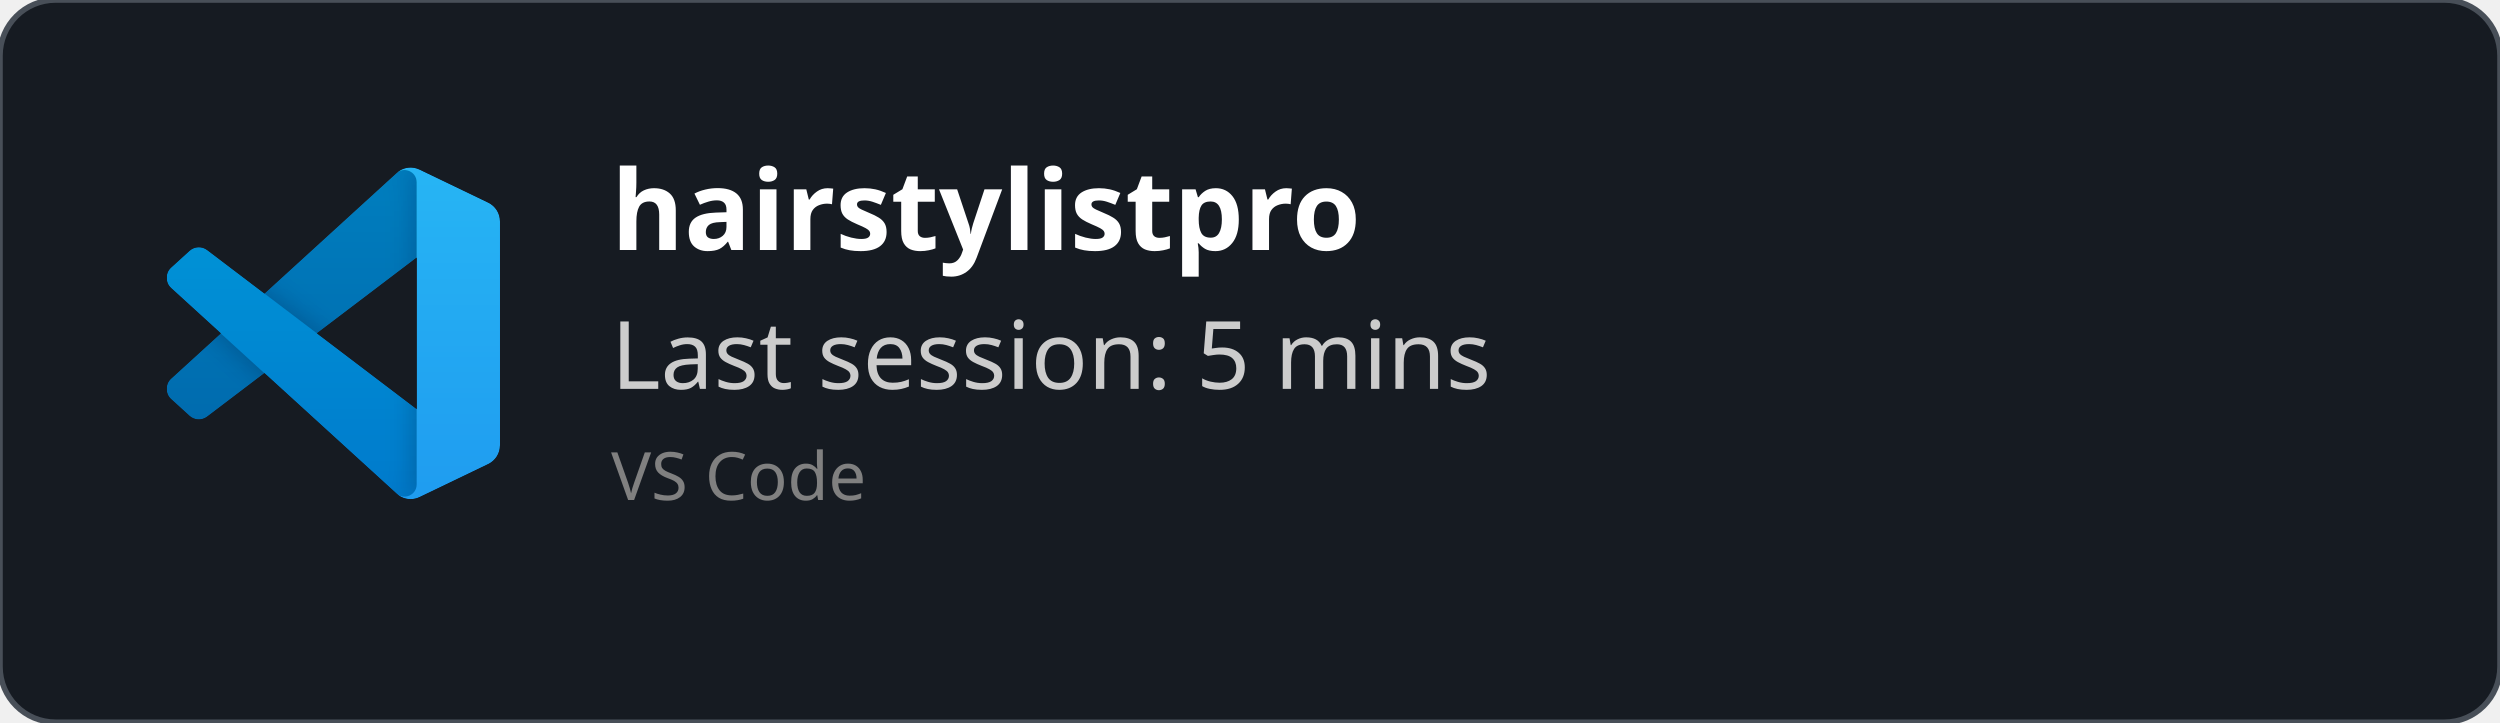
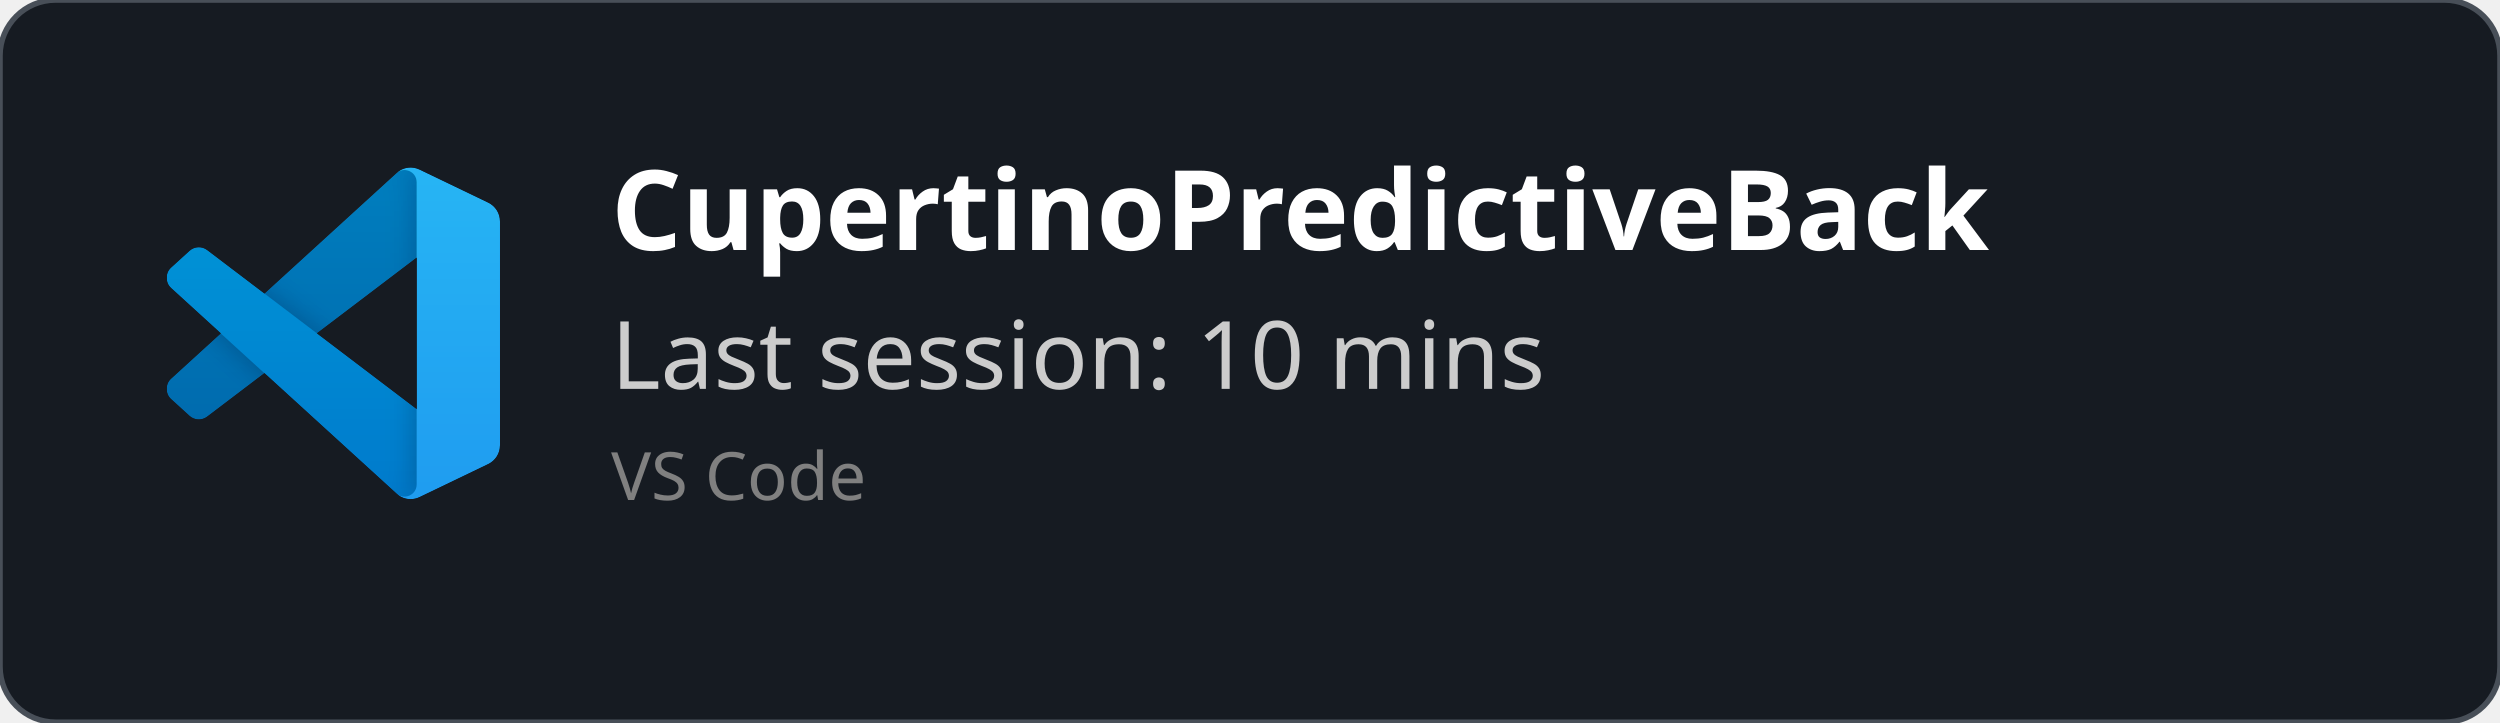
<svg xmlns="http://www.w3.org/2000/svg" width="450" height="130" viewBox="0 0 450 130" fill="none" role="img">
  <style>
    *{
        font-family: 'Segoe UI', Ubuntu, monospace
    }
    </style>
  <defs>
    <clipPath id="horizontalClip" x="20" y="20" width="500" height="200">
      <rect x="90" y="20" width="300" height="50" />
    </clipPath>
  </defs>
  <rect width="450" height="130" fill="rgba(22,27,34)" stroke="#484f58" stroke-width="1" fill-opacity="1" stroke-opacity="1" x="0" y="0" rx="10px" ry="10px">
    </rect>
  <svg width="60" height="60" x="30" y="30" viewBox="0 0 100 100" fill="none" id="vscode">
    <mask id="mask0" mask-type="alpha" maskUnits="userSpaceOnUse" x="0" y="0" width="100" height="100">
      <path fill-rule="evenodd" clip-rule="evenodd" d="M70.912 99.317C72.487 99.931 74.283 99.891 75.873 99.126L96.461 89.22C98.624 88.179 100 85.989 100 83.587V16.413C100 14.011 98.624 11.822 96.461 10.781L75.873 0.874C73.786 -0.13 71.345 0.116 69.513 1.447C69.252 1.637 69.003 1.849 68.769 2.083L29.355 38.041L12.187 25.01C10.589 23.797 8.354 23.896 6.869 25.246L1.363 30.255C-0.453 31.906 -0.455 34.763 1.359 36.417L16.247 50L1.359 63.583C-0.455 65.237 -0.453 68.094 1.363 69.745L6.869 74.754C8.354 76.104 10.589 76.204 12.187 74.99L29.355 61.959L68.769 97.917C69.392 98.541 70.125 99.01 70.912 99.317ZM75.015 27.299L45.109 50L75.015 72.701V27.299Z" fill="white" />
    </mask>
    <g mask="url(#mask0)">
      <path d="M96.461 10.796L75.857 0.876C73.472 -0.273 70.622 0.212 68.75 2.083L1.299 63.583C-0.516 65.237 -0.514 68.094 1.303 69.745L6.813 74.754C8.298 76.104 10.535 76.204 12.134 74.99L93.361 13.37C96.086 11.303 100 13.246 100 16.667V16.427C100 14.027 98.625 11.838 96.461 10.796Z" fill="#0065A9" />
      <g filter="url(#filter0_d)">
        <path d="M96.461 89.204L75.857 99.124C73.472 100.273 70.622 99.788 68.75 97.917L1.299 36.417C-0.516 34.763 -0.514 31.906 1.303 30.255L6.813 25.246C8.298 23.896 10.535 23.796 12.134 25.009L93.361 86.63C96.086 88.697 100 86.754 100 83.333V83.573C100 85.974 98.625 88.162 96.461 89.204Z" fill="#007ACC" />
      </g>
      <g filter="url(#filter1_d)">
        <path d="M75.858 99.126C73.472 100.274 70.622 99.788 68.75 97.917C71.056 100.223 75 98.59 75 95.328V4.672C75 1.41 71.056 -0.223 68.75 2.083C70.622 0.211 73.472 -0.274 75.858 0.874L96.459 10.781C98.623 11.822 100 14.011 100 16.413V83.587C100 85.989 98.623 88.179 96.459 89.22L75.858 99.126Z" fill="#1F9CF0" />
      </g>
      <g style="mix-blend-mode:overlay" opacity="0.25">
        <path fill-rule="evenodd" clip-rule="evenodd" d="M70.851 99.317C72.426 99.931 74.222 99.891 75.812 99.126L96.4 89.22C98.563 88.179 99.939 85.989 99.939 83.587V16.413C99.939 14.011 98.564 11.822 96.4 10.781L75.812 0.874C73.725 -0.13 71.284 0.116 69.453 1.447C69.191 1.637 68.942 1.849 68.708 2.083L29.294 38.041L12.126 25.01C10.528 23.796 8.293 23.896 6.809 25.246L1.302 30.255C-0.513 31.906 -0.515 34.763 1.298 36.417L16.186 50L1.298 63.583C-0.515 65.237 -0.513 68.094 1.302 69.745L6.809 74.754C8.293 76.104 10.528 76.204 12.126 74.99L29.294 61.959L68.708 97.917C69.332 98.54 70.064 99.01 70.851 99.317ZM74.954 27.299L45.048 50L74.954 72.701V27.299Z" fill="url(#paint0_linear)" />
      </g>
    </g>
    <defs>
      <filter id="filter0_d" x="-8.394" y="15.829" width="116.727" height="92.246" filterUnits="userSpaceOnUse" color-interpolation-filters="sRGB">
        <feFlood flood-opacity="0" result="BackgroundImageFix" />
        <feColorMatrix in="SourceAlpha" type="matrix" values="0 0 0 0 0 0 0 0 0 0 0 0 0 0 0 0 0 0 127 0" />
        <feOffset />
        <feGaussianBlur stdDeviation="4.167" />
        <feColorMatrix type="matrix" values="0 0 0 0 0 0 0 0 0 0 0 0 0 0 0 0 0 0 0.25 0" />
        <feBlend mode="overlay" in2="BackgroundImageFix" result="effect1_dropShadow" />
        <feBlend mode="normal" in="SourceGraphic" in2="effect1_dropShadow" result="shape" />
      </filter>
      <filter id="filter1_d" x="60.417" y="-8.076" width="47.917" height="116.151" filterUnits="userSpaceOnUse" color-interpolation-filters="sRGB">
        <feFlood flood-opacity="0" result="BackgroundImageFix" />
        <feColorMatrix in="SourceAlpha" type="matrix" values="0 0 0 0 0 0 0 0 0 0 0 0 0 0 0 0 0 0 127 0" />
        <feOffset />
        <feGaussianBlur stdDeviation="4.167" />
        <feColorMatrix type="matrix" values="0 0 0 0 0 0 0 0 0 0 0 0 0 0 0 0 0 0 0.25 0" />
        <feBlend mode="overlay" in2="BackgroundImageFix" result="effect1_dropShadow" />
        <feBlend mode="normal" in="SourceGraphic" in2="effect1_dropShadow" result="shape" />
      </filter>
      <linearGradient id="paint0_linear" x1="49.939" y1="0.258" x2="49.939" y2="99.742" gradientUnits="userSpaceOnUse">
        <stop stop-color="white" />
        <stop offset="1" stop-color="white" stop-opacity="0" />
      </linearGradient>
    </defs>
  </svg>
  <text x="110" y="45" font-size="20" clip-path="url(#horizontalClip)" font-weight="bold" font-family="Ubuntu" fill="white">
-     hairstylistpro
+     CupertinoPredictiveBack
    </text>
  <text x="110" y="70" font-size="17px" font-family="Ubuntu" fill="#ccc">
-     Last session: 5 mins
+     Last session: 10 mins
    </text>
  <text x="110" y="90" font-size="12px" font-family="Ubuntu" fill="grey">
    VS Code
    </text>
</svg>
